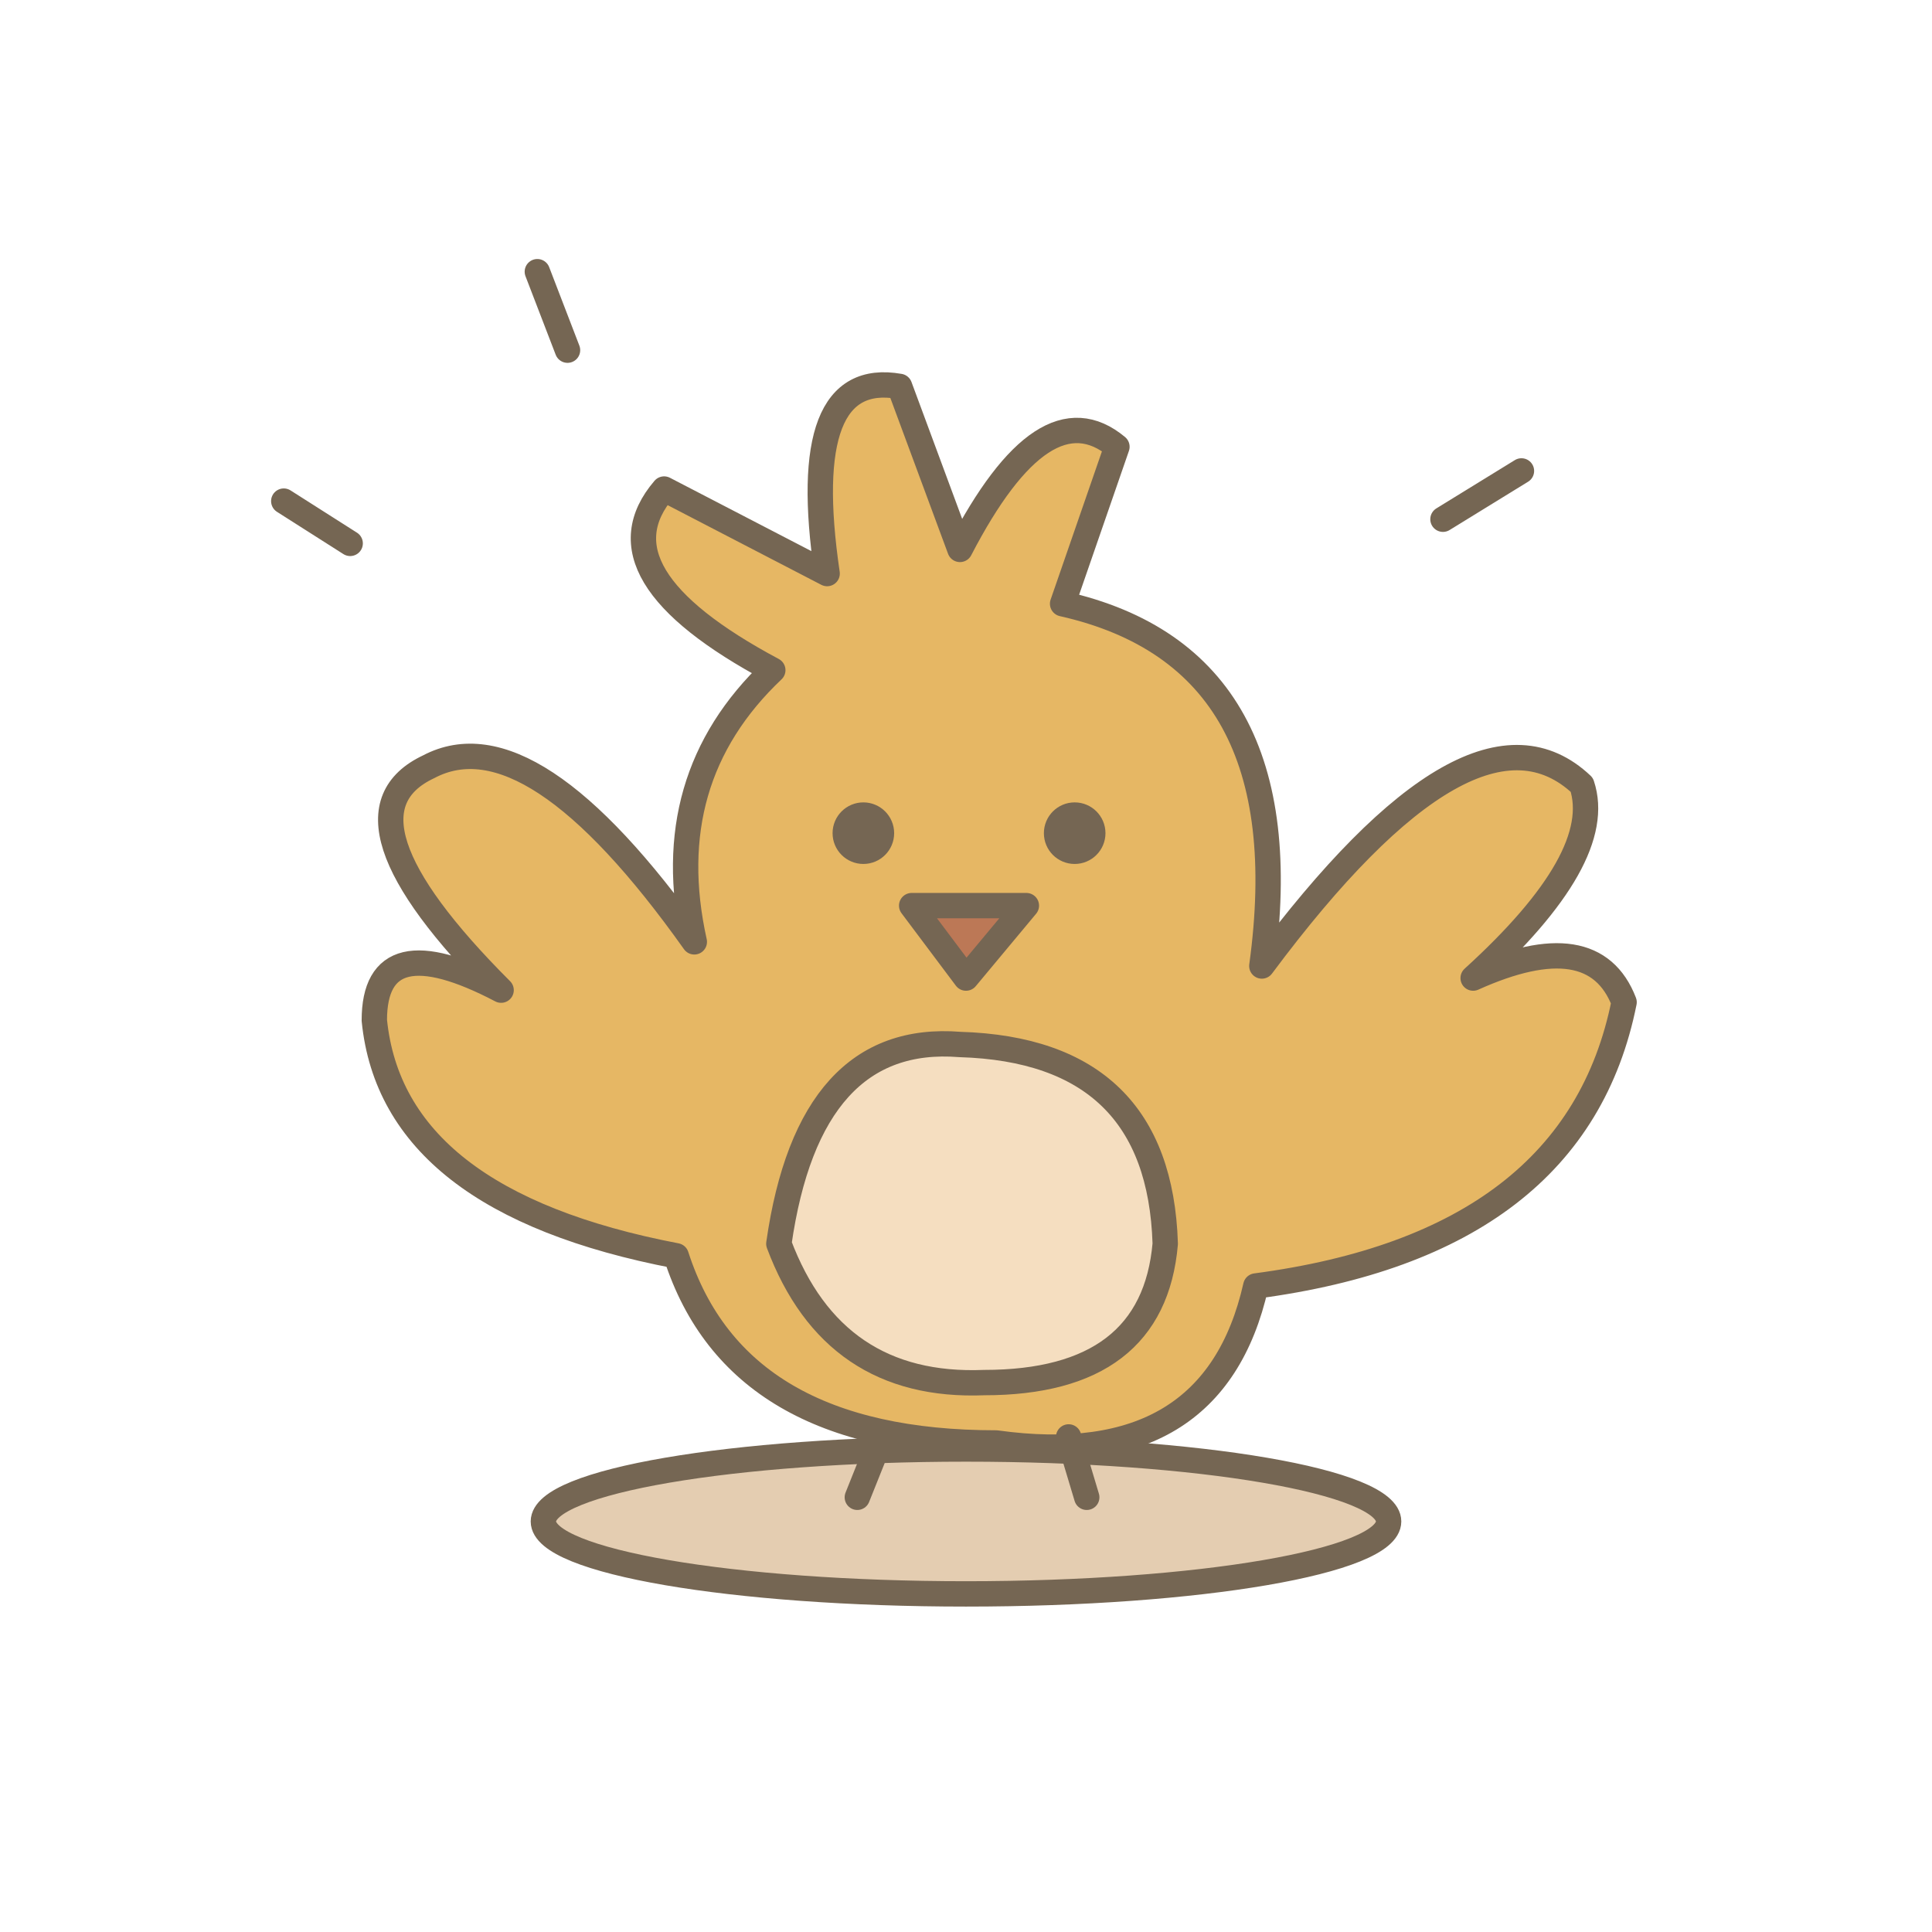
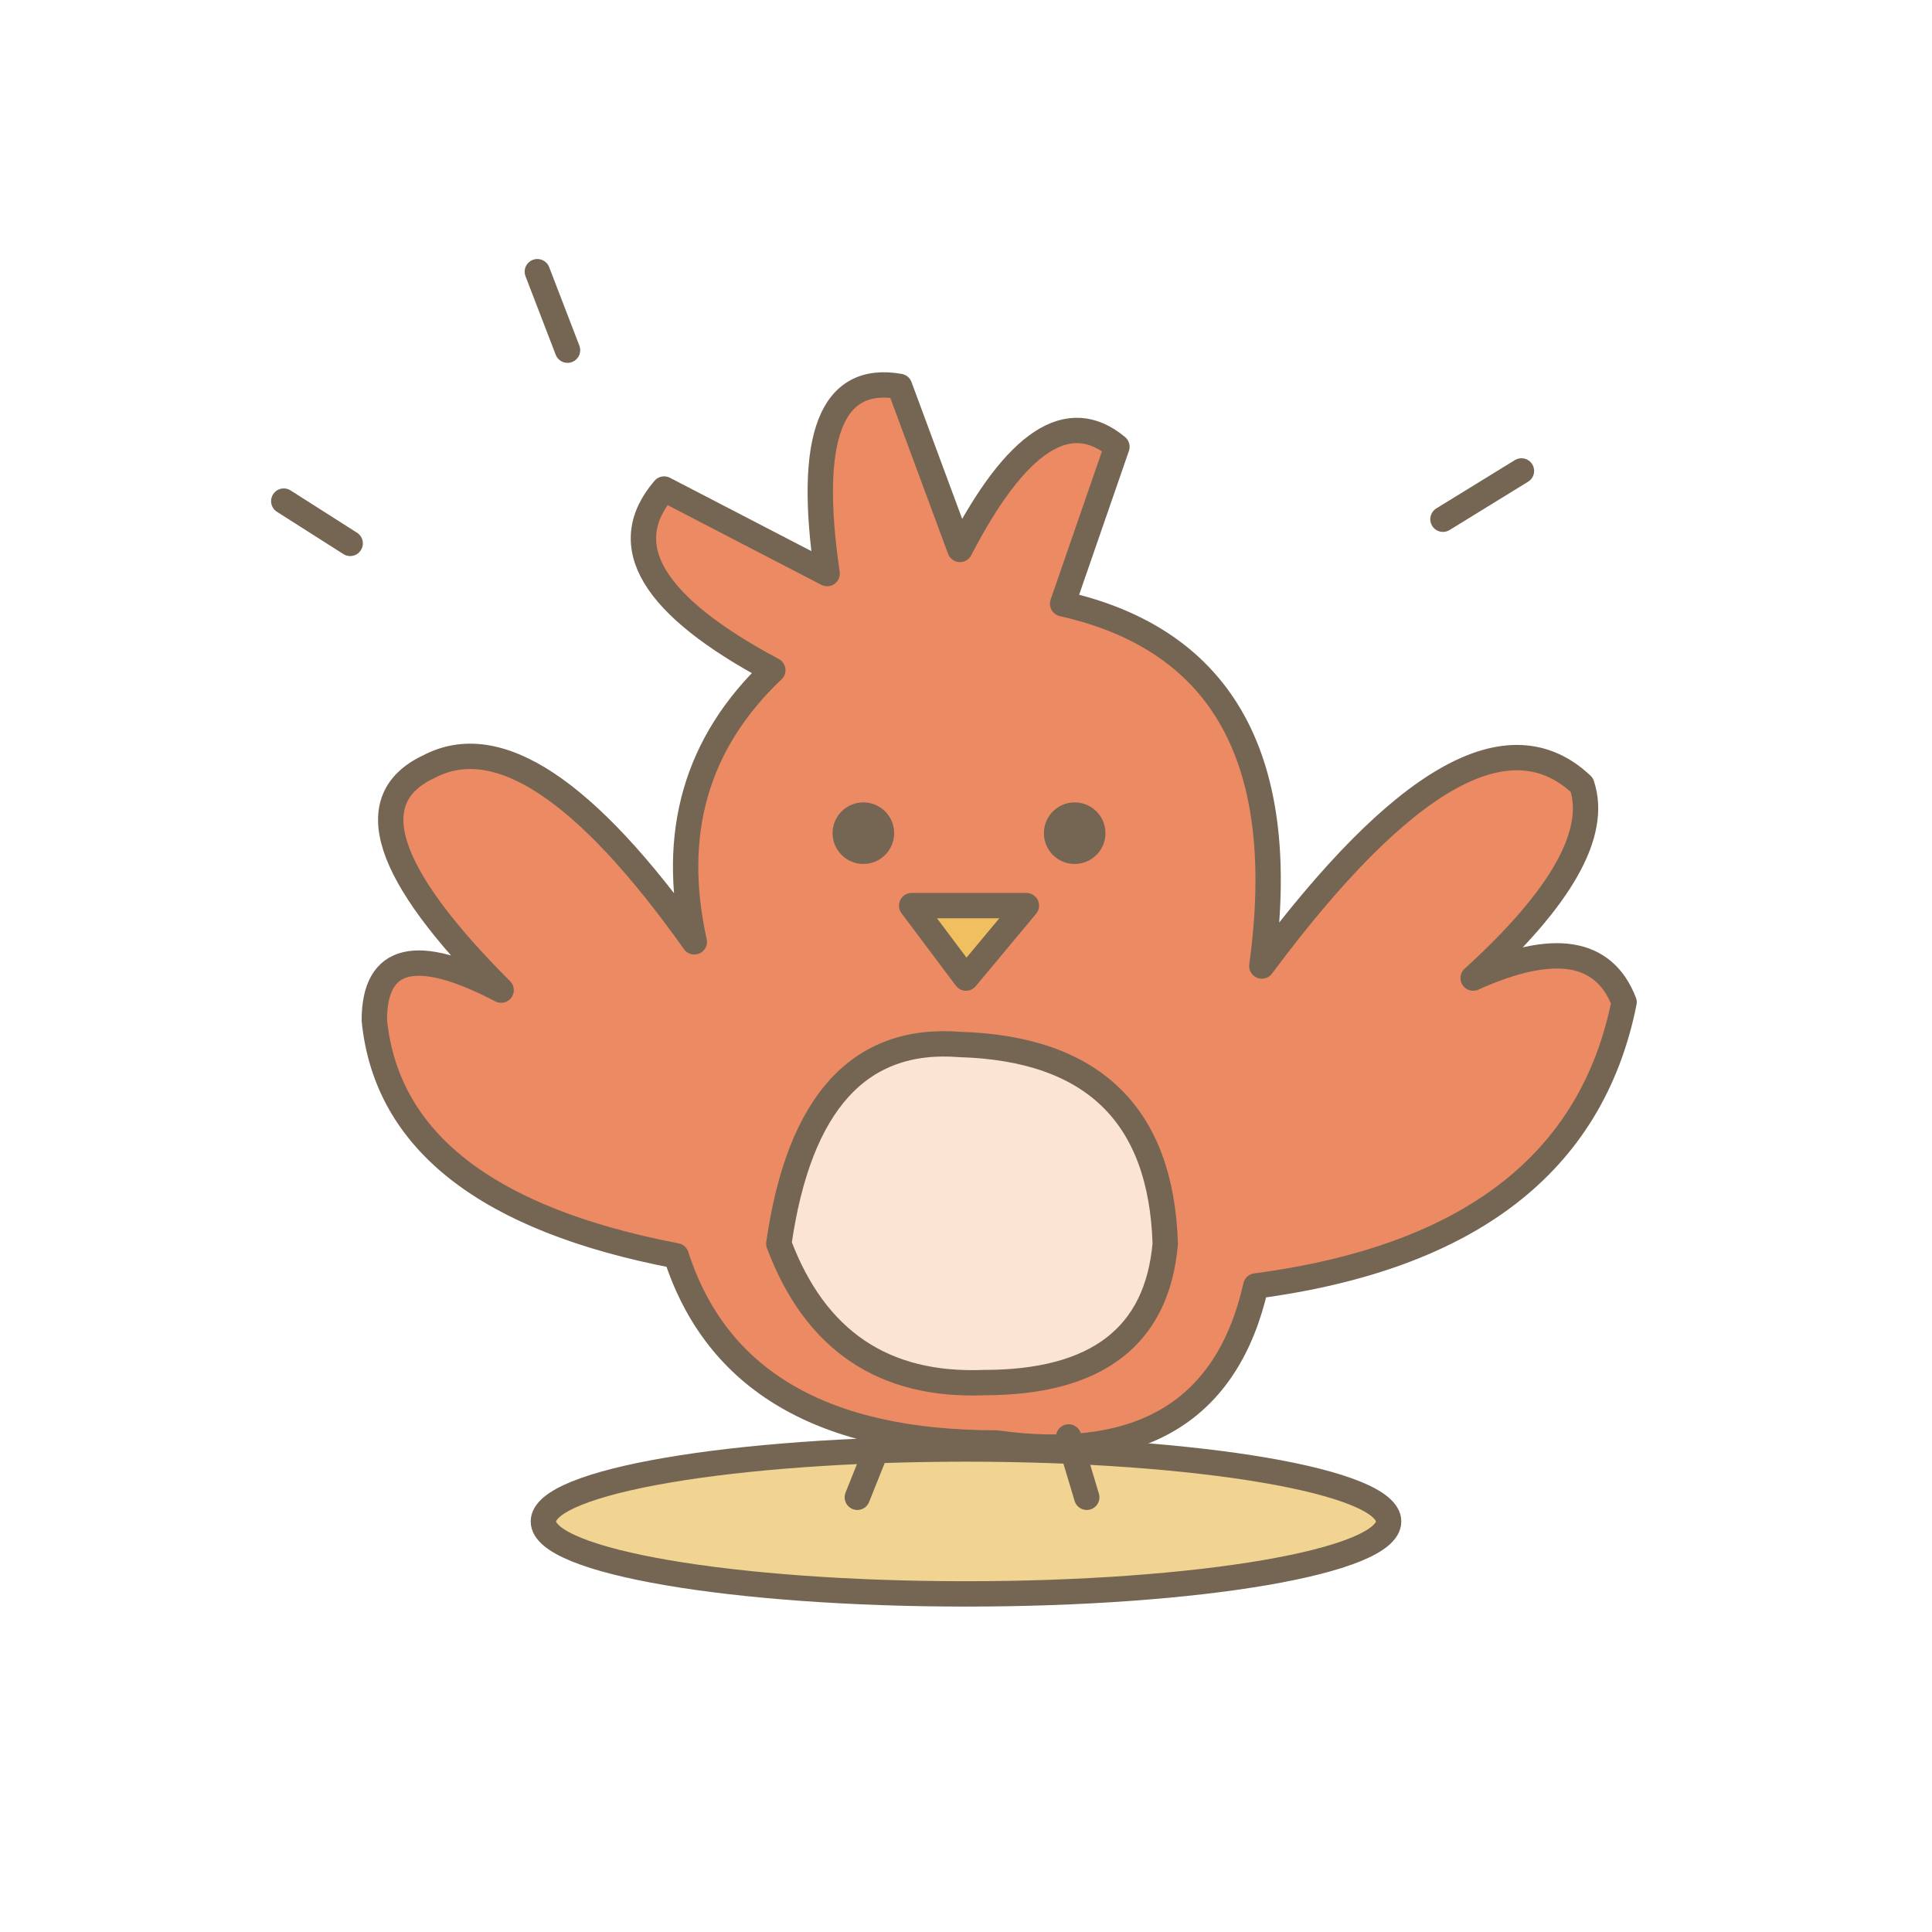
<svg xmlns="http://www.w3.org/2000/svg" viewBox="0 0 320 320" width="320" height="320">
  <g stroke="#756653" stroke-width="4.2" stroke-linecap="round" stroke-linejoin="round">
-     <ellipse fill="#e4cdb1" cx="160" cy="252" rx="70" ry="12" />
-     <path fill="#e6b764" d="M128 111q-30-16-18-30l27 14q-5-34 12-31l10 27q14-27 26-17l-9 26q40 9 33 60q35-47 53-30q4 12-18 32q20-9 25 4q-8 40-61 47q-7 31-43 26q-43 0-53-31q-47-9-50-39q0-16 21-5q-29-29-12-37q17-9 44 29q-6-27 13-45Z" />
-     <path fill="#f5dec0" d="M129 206q5-35 30-33q33 1 34 33q-2 23-30 23q-25 1-34-23Z" />
+     <ellipse fill="#f2d492" cx="160" cy="252" rx="70" ry="12" />
+     <path fill="#ec8a64" d="M128 111q-30-16-18-30l27 14q-5-34 12-31l10 27q14-27 26-17l-9 26q40 9 33 60q35-47 53-30q4 12-18 32q20-9 25 4q-8 40-61 47q-7 31-43 26q-43 0-53-31q-47-9-50-39q0-16 21-5q-29-29-12-37q17-9 44 29q-6-27 13-45Z" />
+     <path fill="#fce4d2" d="M129 206q5-35 30-33q33 1 34 33q-2 23-30 23q-25 1-34-23Z" />
    <circle cx="143" cy="138" r="3" fill="#756653" />
    <circle cx="178" cy="138" r="3" fill="#756653" />
-     <path fill="#bc7856" d="m151 150 9 12 10-12Z" />
+     <path fill="#f0c060" d="m151 150 9 12 10-12Z" />
    <path d="m146 238-4 10m35-10 3 10M58 90l-11-7m47-25-5-13m150 41 13-8" />
  </g>
</svg>
